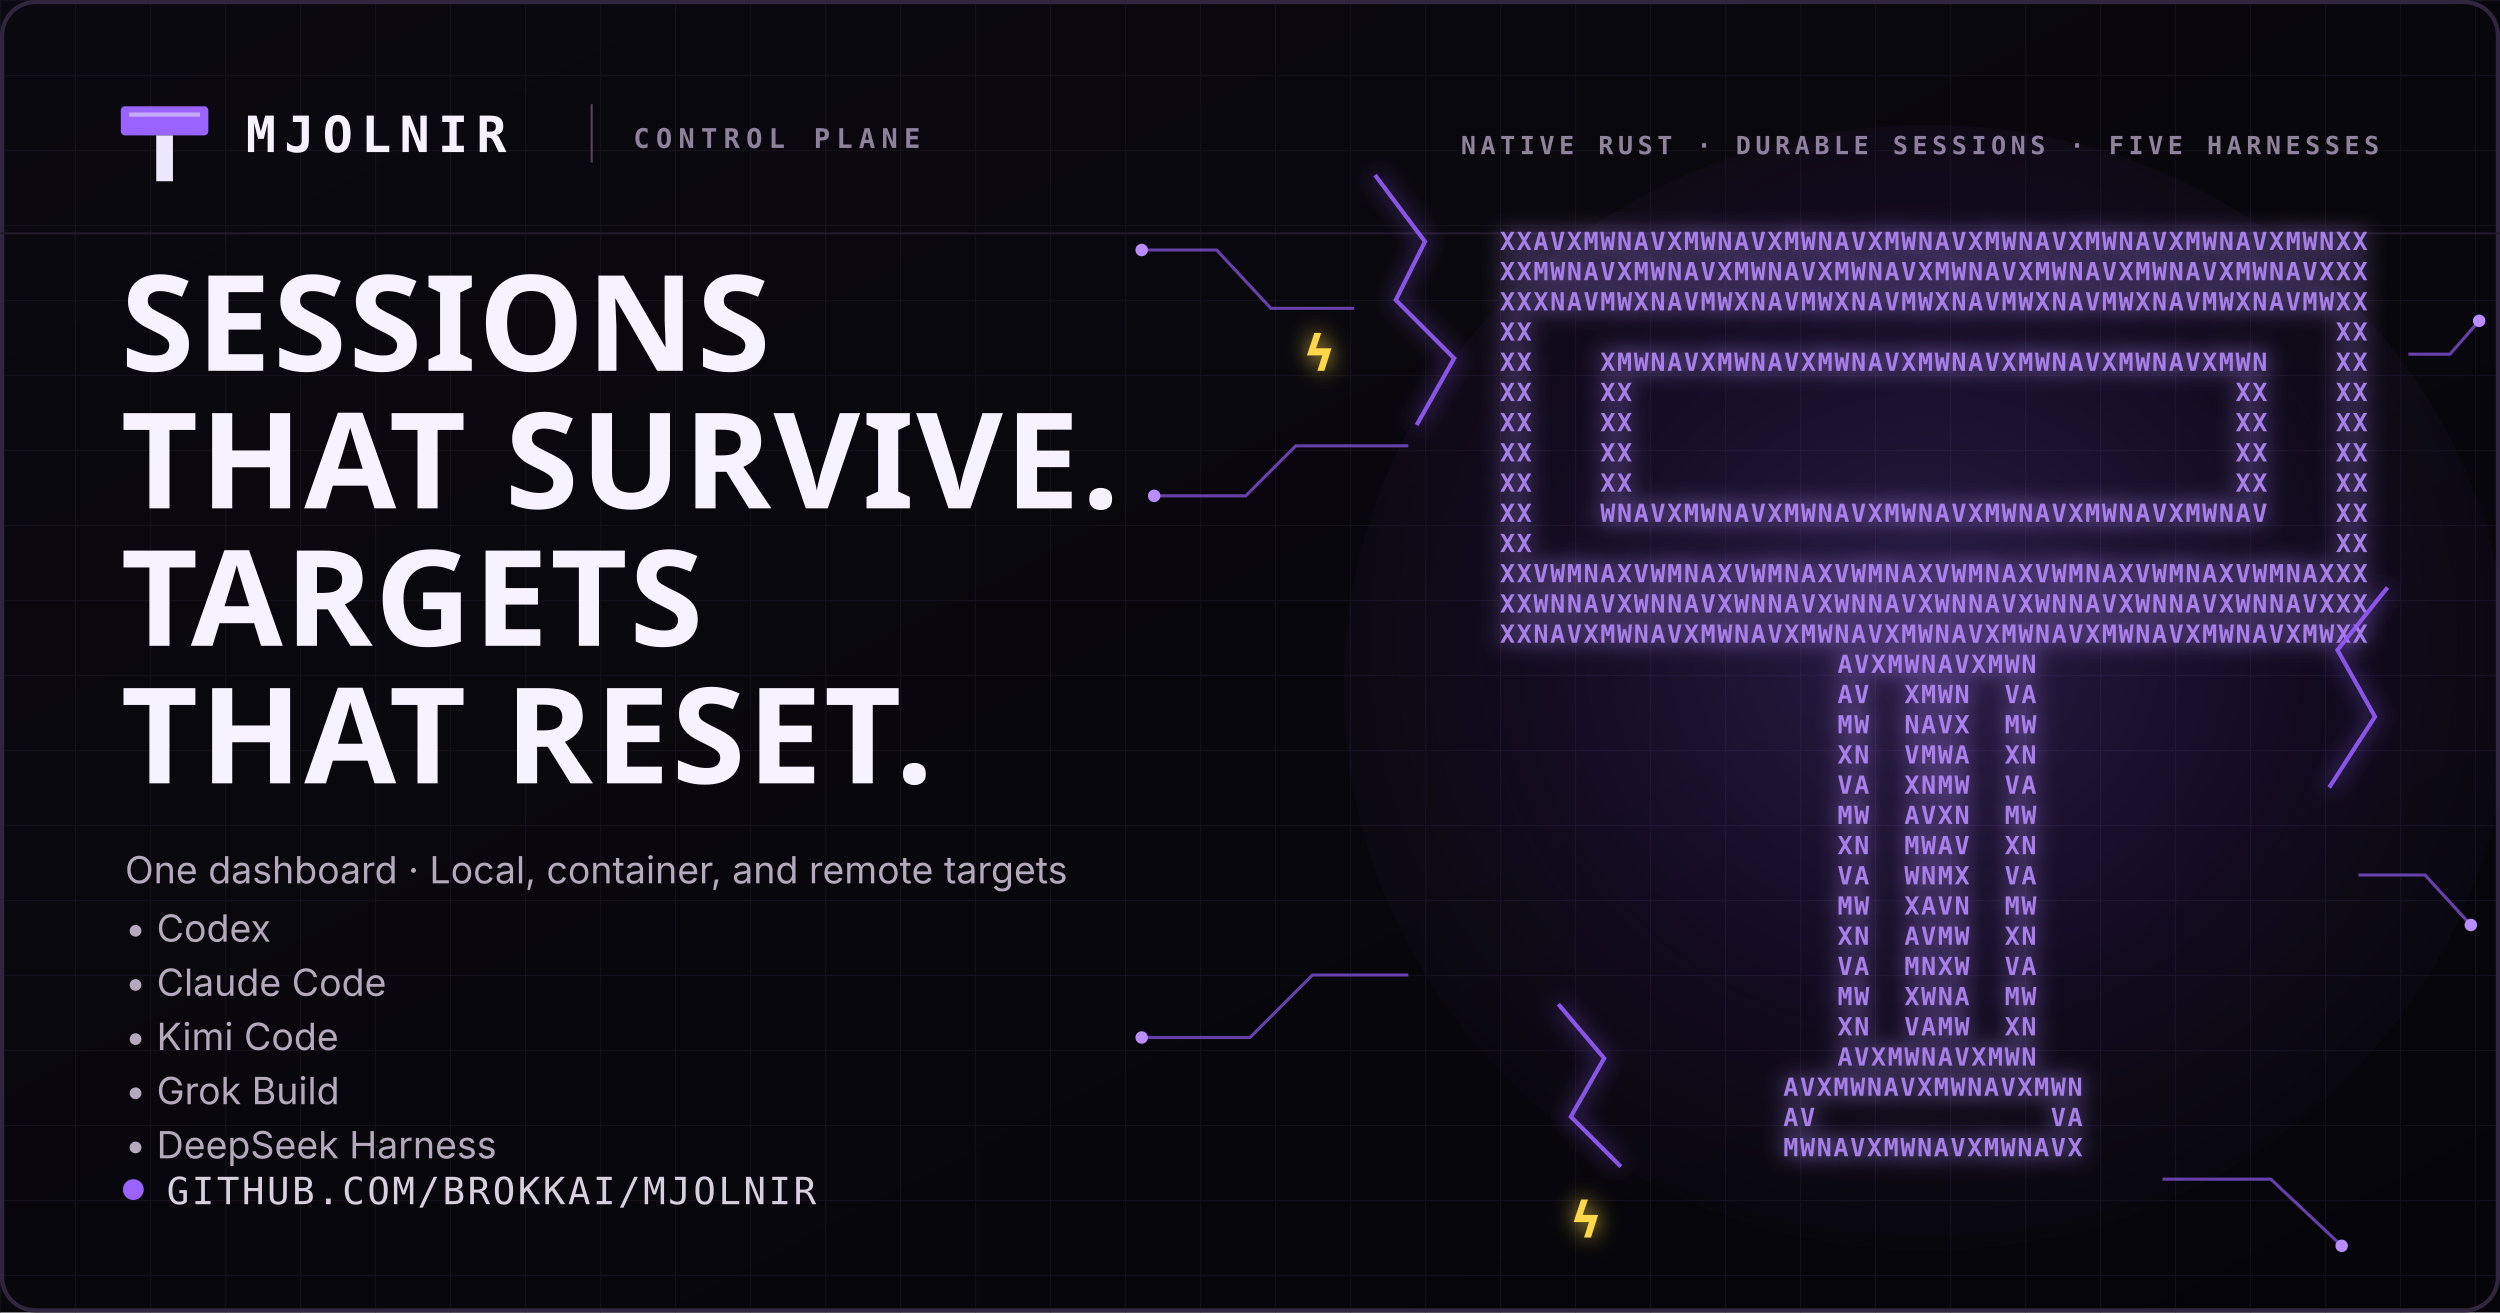
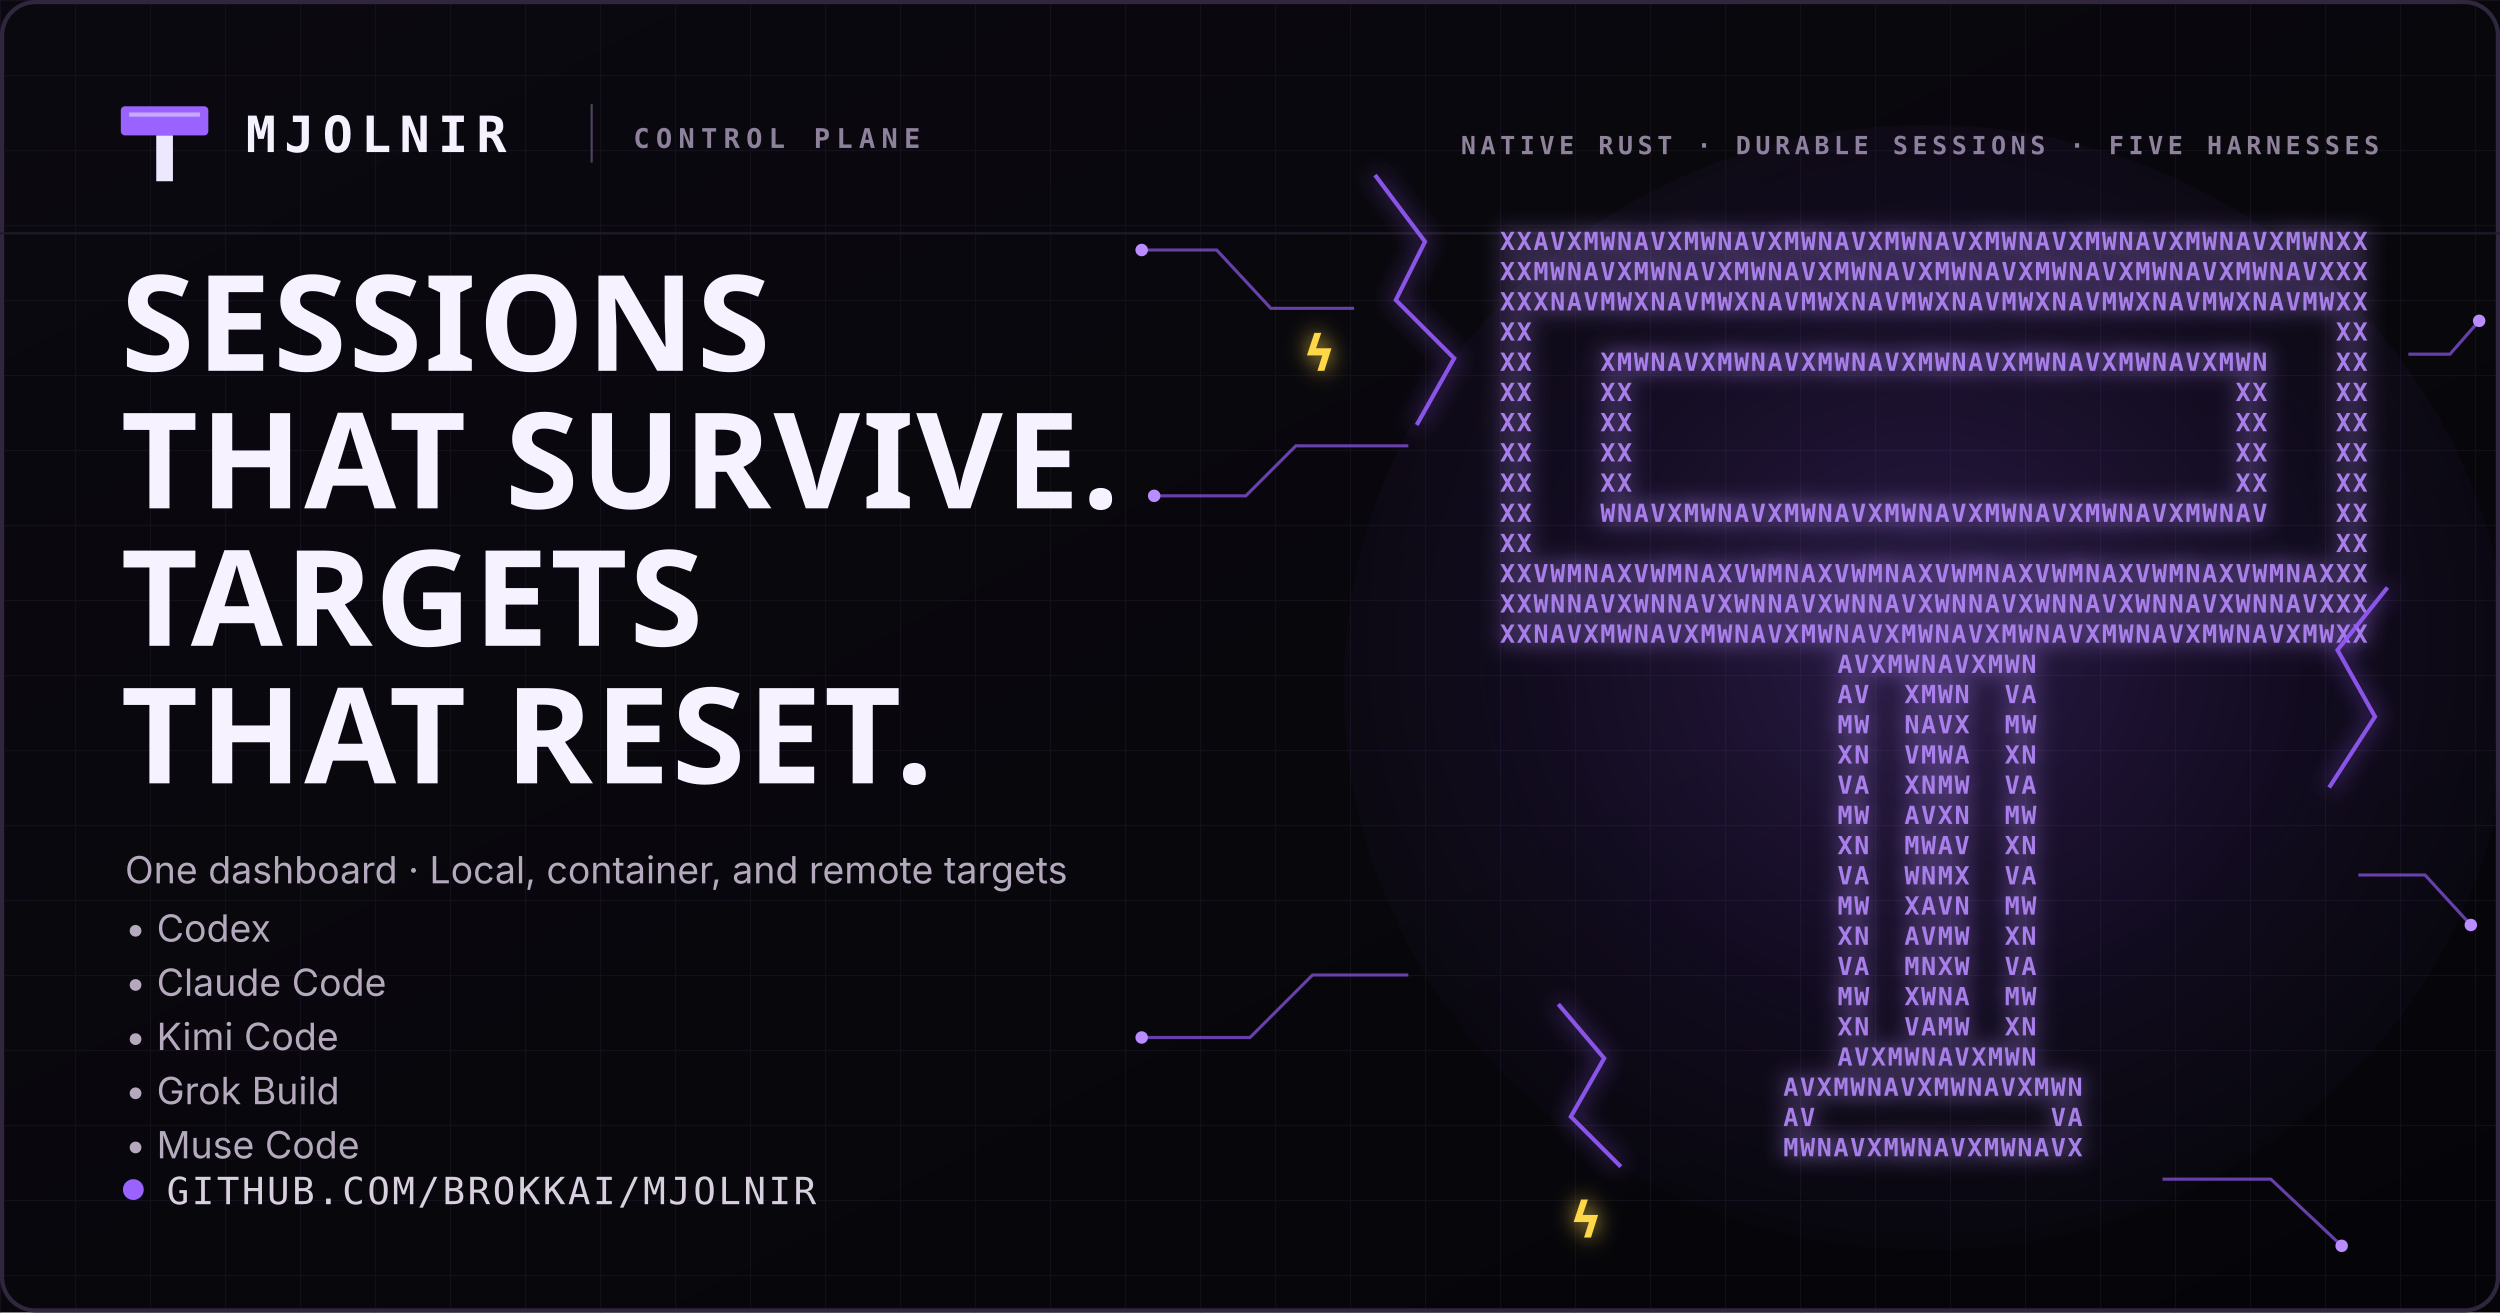
<svg xmlns="http://www.w3.org/2000/svg" width="1200" height="630" viewBox="0 0 1200 630" role="img" aria-labelledby="title description">
  <defs>
    <linearGradient id="background" x1="0" y1="0" x2="1" y2="1">
      <stop offset="0" stop-color="#0b0910" />
      <stop offset="0.56" stop-color="#08070c" />
      <stop offset="1" stop-color="#050509" />
    </linearGradient>
    <radialGradient id="hammerGlow" cx="50%" cy="46%" r="58%">
      <stop offset="0" stop-color="#985cff" stop-opacity="0.24" />
      <stop offset="0.62" stop-color="#7b3fe4" stop-opacity="0.08" />
      <stop offset="1" stop-color="#7b3fe4" stop-opacity="0" />
    </radialGradient>
    <pattern id="grid" width="36" height="36" patternUnits="userSpaceOnUse">
      <path d="M36 0H0V36" fill="none" stroke="#1c1728" stroke-width="1" />
    </pattern>
    <filter id="glow" x="-80%" y="-80%" width="260%" height="260%">
      <feGaussianBlur stdDeviation="5" result="blur" />
      <feMerge>
        <feMergeNode in="blur" />
        <feMergeNode in="SourceGraphic" />
      </feMerge>
    </filter>
  </defs>
  <rect width="1200" height="630" fill="url(#background)" />
  <rect width="1200" height="630" fill="url(#grid)" opacity="0.52" />
  <rect x="1" y="1" width="1198" height="628" rx="16" fill="none" stroke="#30273e" stroke-width="2" />
  <path d="M0 112H1200" stroke="#211a2b" />
  <g transform="translate(58 48)">
    <rect x="0" y="3" width="42" height="14" rx="2" fill="#9a63ff" />
    <rect x="17" y="17" width="8" height="22" fill="#eee8ff" />
    <path d="M4 7H38" stroke="#d9c7ff" stroke-width="2" opacity="0.7" />
    <text x="60" y="25" fill="#f5f1ff" font-family="ui-monospace, SFMono-Regular, Menlo, Consolas, monospace" font-size="24" font-weight="800" letter-spacing="4">MJOLNIR</text>
    <path d="M226 2V30" stroke="#514361" />
    <text x="246" y="23" fill="#8d819c" font-family="ui-monospace, SFMono-Regular, Menlo, Consolas, monospace" font-size="13" font-weight="700" letter-spacing="3">CONTROL PLANE</text>
  </g>
  <g transform="translate(58 178)">
    <text fill="#f6f2ff" font-family="Impact, Haettenschweiler, 'Arial Narrow Bold', sans-serif" font-size="64" font-weight="800" letter-spacing="1">
      <tspan x="0" y="0">SESSIONS</tspan>
      <tspan x="0" y="66">THAT SURVIVE.</tspan>
      <tspan x="0" y="132">TARGETS</tspan>
      <tspan x="0" y="198">THAT RESET.</tspan>
    </text>
    <text x="2" y="246" fill="#b5aabd" font-family="Inter, ui-sans-serif, system-ui, sans-serif" font-size="18">
      <tspan x="2" y="246">One dashboard · Local, container, and remote targets</tspan>
      <tspan x="2" y="274">• Codex</tspan>
      <tspan x="2" y="300">• Claude Code</tspan>
      <tspan x="2" y="326">• Kimi Code</tspan>
      <tspan x="2" y="352">• Grok Build</tspan>
-       <tspan x="2" y="378">• DeepSeek Harness</tspan>
+       <tspan x="2" y="378">• Muse Code</tspan>
    </text>
  </g>
  <text x="1142" y="74" text-anchor="end" fill="#8f839b" font-family="ui-monospace, SFMono-Regular, Menlo, Consolas, monospace" font-size="12" font-weight="700" letter-spacing="2.2">NATIVE RUST  ·  DURABLE SESSIONS  ·  FIVE HARNESSES</text>
  <g>
    <ellipse cx="925" cy="330" rx="280" ry="270" fill="url(#hammerGlow)" />
    <text xml:space="preserve" fill="#b88cff" font-family="ui-monospace, SFMono-Regular, Menlo, Consolas, monospace" font-size="12" font-weight="750" letter-spacing="0.8" filter="url(#glow)" opacity="0.9">
      <tspan x="720" y="120">XXAVXMWNAVXMWNAVXMWNAVXMWNAVXMWNAVXMWNAVXMWNAVXMWNXX</tspan>
      <tspan x="720" dy="14.5">XXMWNAVXMWNAVXMWNAVXMWNAVXMWNAVXMWNAVXMWNAVXMWNAVXXX</tspan>
      <tspan x="720" dy="14.5">XXXNAVMWXNAVMWXNAVMWXNAVMWXNAVMWXNAVMWXNAVMWXNAVMWXX</tspan>
      <tspan x="720" dy="14.5">XX                                                XX</tspan>
      <tspan x="720" dy="14.5">XX    XMWNAVXMWNAVXMWNAVXMWNAVXMWNAVXMWNAVXMWN    XX</tspan>
      <tspan x="720" dy="14.5">XX    XX                                    XX    XX</tspan>
      <tspan x="720" dy="14.5">XX    XX                                    XX    XX</tspan>
      <tspan x="720" dy="14.5">XX    XX                                    XX    XX</tspan>
      <tspan x="720" dy="14.5">XX    XX                                    XX    XX</tspan>
      <tspan x="720" dy="14.5">XX    WNAVXMWNAVXMWNAVXMWNAVXMWNAVXMWNAVXMWNAV    XX</tspan>
      <tspan x="720" dy="14.5">XX                                                XX</tspan>
      <tspan x="720" dy="14.5">XXVWMNAXVWMNAXVWMNAXVWMNAXVWMNAXVWMNAXVWMNAXVWMNAXXX</tspan>
      <tspan x="720" dy="14.5">XXWNNAVXWNNAVXWNNAVXWNNAVXWNNAVXWNNAVXWNNAVXWNNAVXXX</tspan>
      <tspan x="720" dy="14.5">XXNAVXMWNAVXMWNAVXMWNAVXMWNAVXMWNAVXMWNAVXMWNAVXMWXX</tspan>
      <tspan x="882" dy="14.5">AVXMWNAVXMWN</tspan>
      <tspan x="882" dy="14.5">AV  XMWN  VA</tspan>
      <tspan x="882" dy="14.5">MW  NAVX  MW</tspan>
      <tspan x="882" dy="14.5">XN  VMWA  XN</tspan>
      <tspan x="882" dy="14.5">VA  XNMW  VA</tspan>
      <tspan x="882" dy="14.5">MW  AVXN  MW</tspan>
      <tspan x="882" dy="14.5">XN  MWAV  XN</tspan>
      <tspan x="882" dy="14.5">VA  WNMX  VA</tspan>
      <tspan x="882" dy="14.5">MW  XAVN  MW</tspan>
      <tspan x="882" dy="14.5">XN  AVMW  XN</tspan>
      <tspan x="882" dy="14.5">VA  MNXW  VA</tspan>
      <tspan x="882" dy="14.5">MW  XWNA  MW</tspan>
      <tspan x="882" dy="14.5">XN  VAMW  XN</tspan>
      <tspan x="882" dy="14.5">AVXMWNAVXMWN</tspan>
      <tspan x="856" dy="14.5">AVXMWNAVXMWNAVXMWN</tspan>
      <tspan x="856" dy="14.5">AV              VA</tspan>
      <tspan x="856" dy="14.5">MWNAVXMWNAVXMWNAVX</tspan>
    </text>
  </g>
  <g fill="none" stroke="#8f59ed" stroke-width="1.5" opacity="0.7">
    <path d="M650 148H610L584 120H548" />
    <path d="M676 214H622L598 238H554" />
    <path d="M1156 170H1176L1190 154" />
    <path d="M1132 420H1164L1186 444" />
    <path d="M676 468H630L600 498H548" />
    <path d="M1038 566H1090L1124 598" />
  </g>
  <g fill="#b98cff">
    <circle cx="548" cy="120" r="3" />
    <circle cx="554" cy="238" r="3" />
    <circle cx="548" cy="498" r="3" />
    <circle cx="1190" cy="154" r="3" />
    <circle cx="1186" cy="444" r="3" />
    <circle cx="1124" cy="598" r="3" />
  </g>
  <g fill="none" stroke="#985cff" stroke-width="2" opacity="0.9" filter="url(#glow)">
    <path d="M660 84L684 116L670 144L698 172L680 204" />
    <path d="M1146 282L1122 312L1140 344L1118 378" />
    <path d="M778 560L754 536L770 508L748 482" />
  </g>
  <g fill="#ffd84a" font-family="ui-monospace, SFMono-Regular, Menlo, Consolas, monospace" font-size="24" font-weight="900" filter="url(#glow)">
    <text x="626" y="178">ϟ</text>
    <text x="754" y="594">ϟ</text>
  </g>
  <g transform="translate(58 578)">
    <circle cx="6" cy="-7" r="5" fill="#9a63ff" />
    <text x="22" y="0" fill="#d8d0df" font-family="ui-monospace, SFMono-Regular, Menlo, Consolas, monospace" font-size="18" letter-spacing="1.2">GITHUB.COM/BROKKAI/MJOLNIR</text>
  </g>
</svg>
